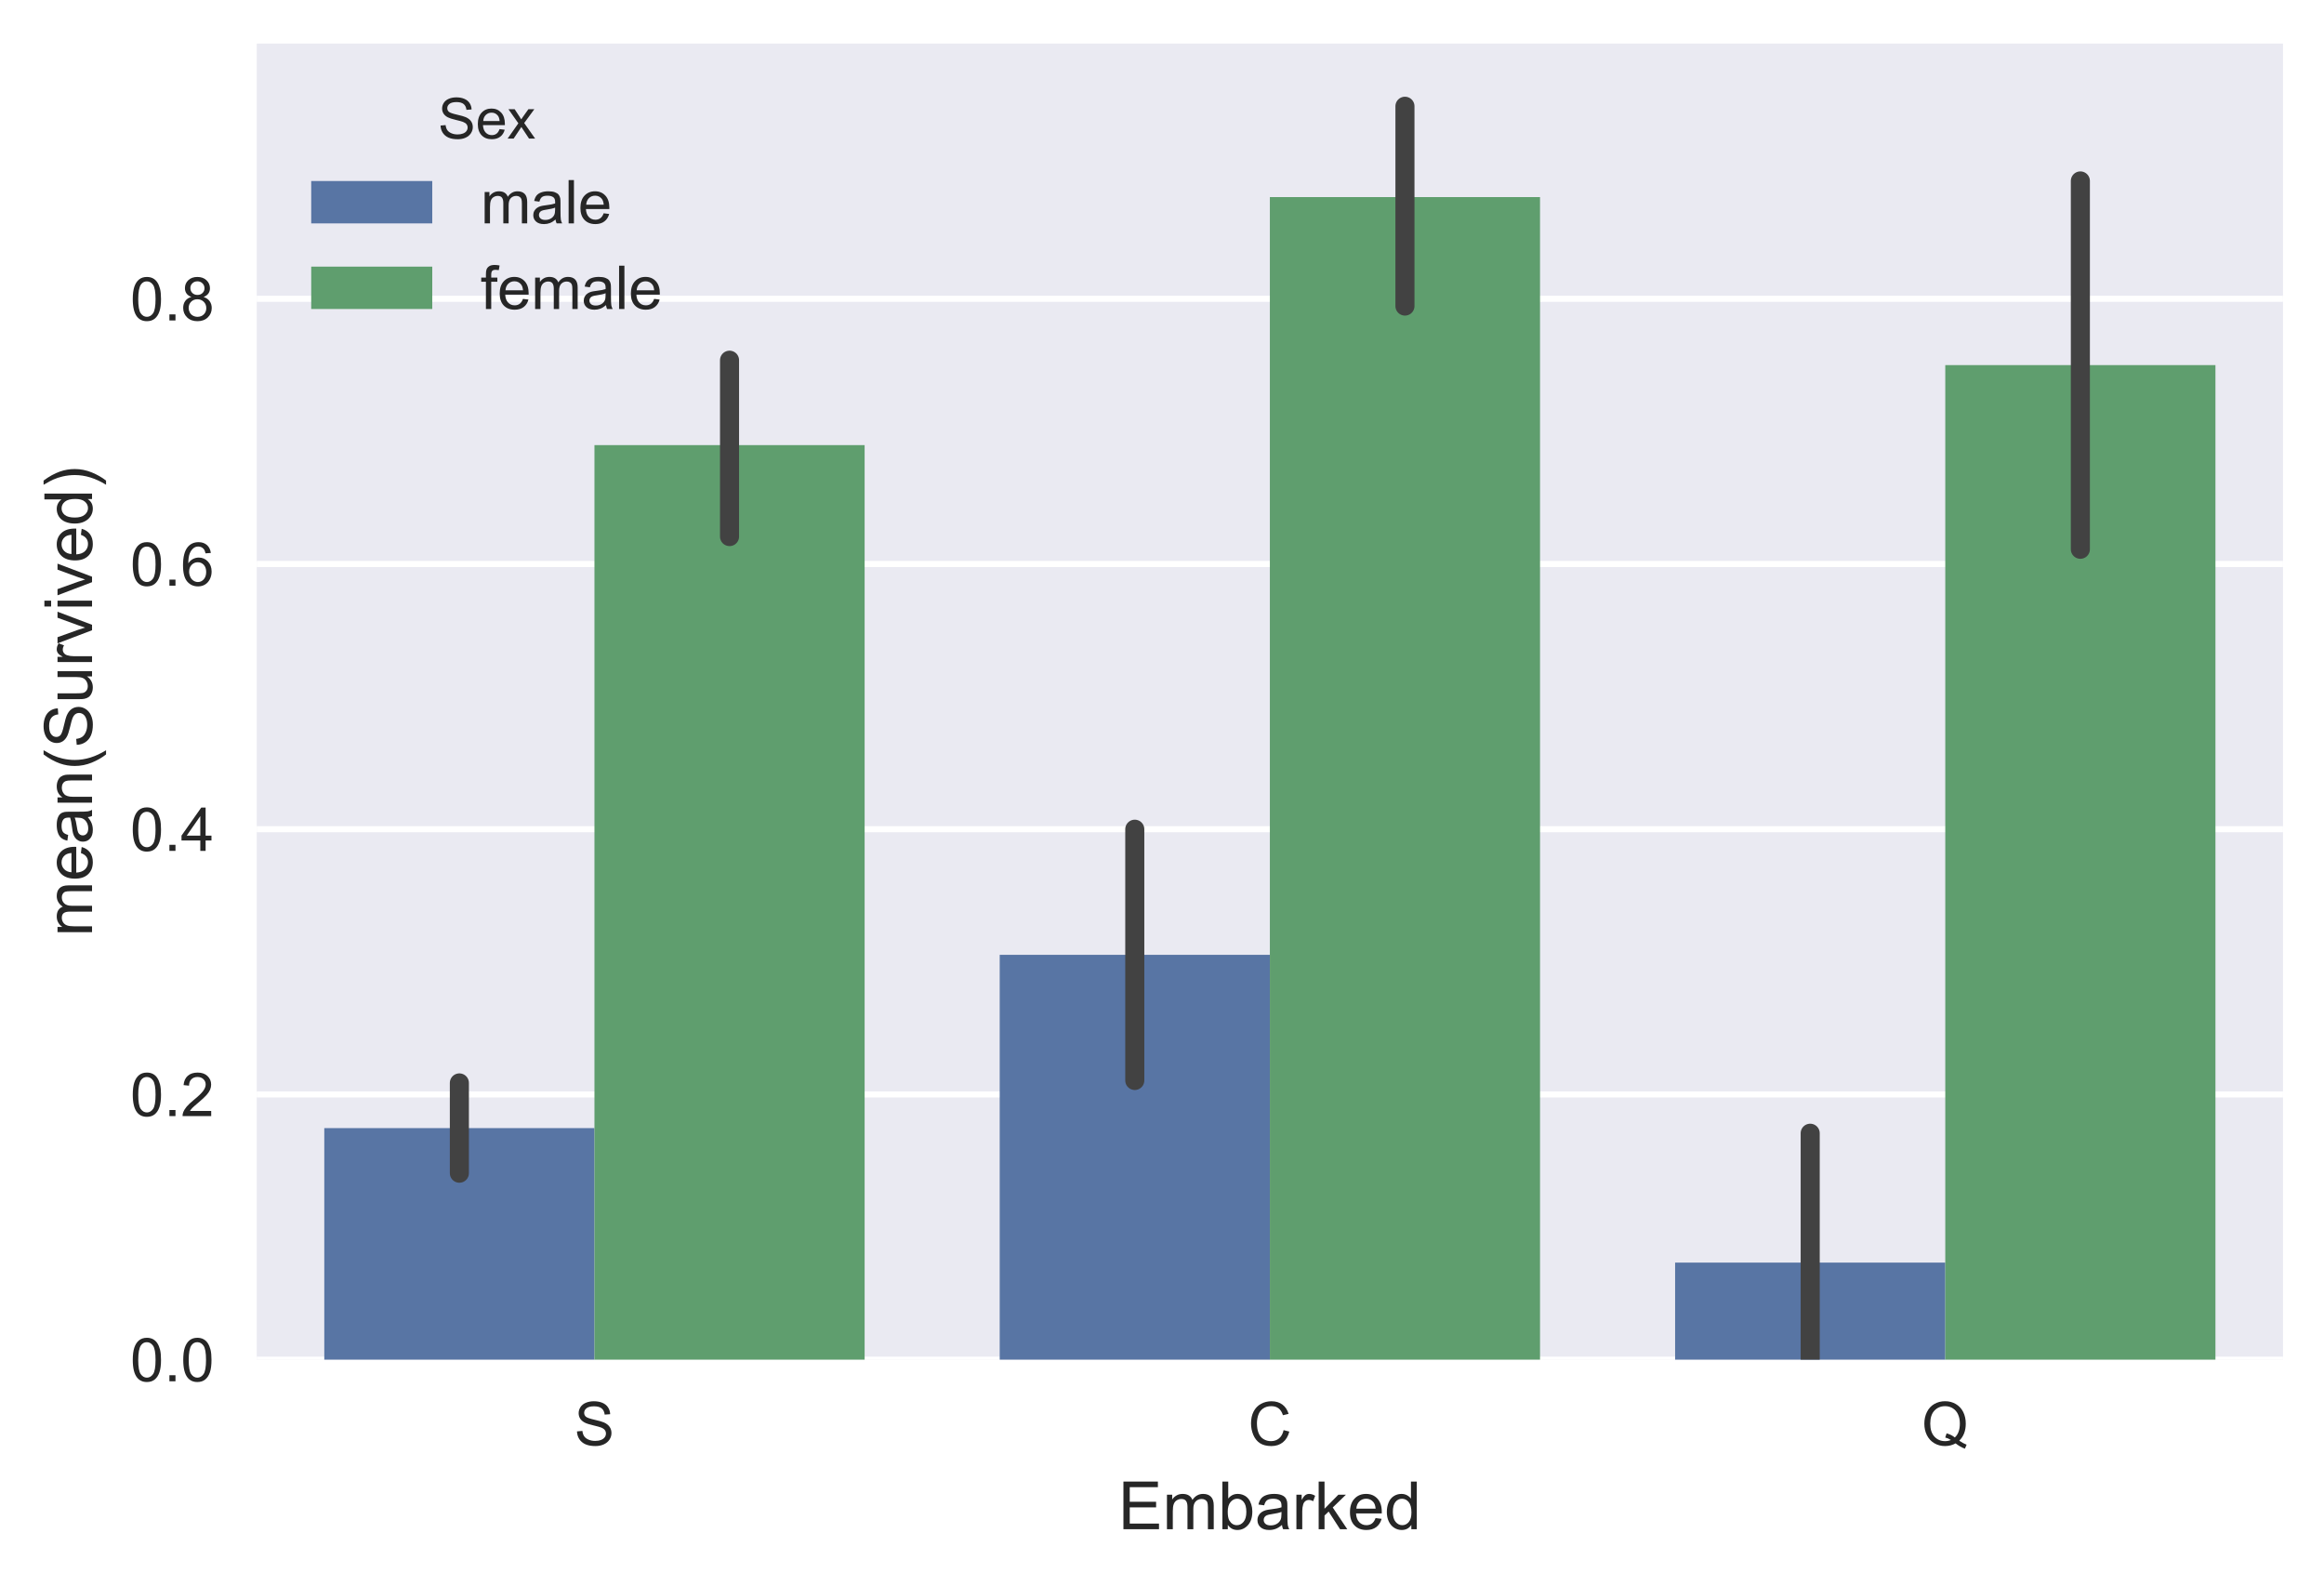
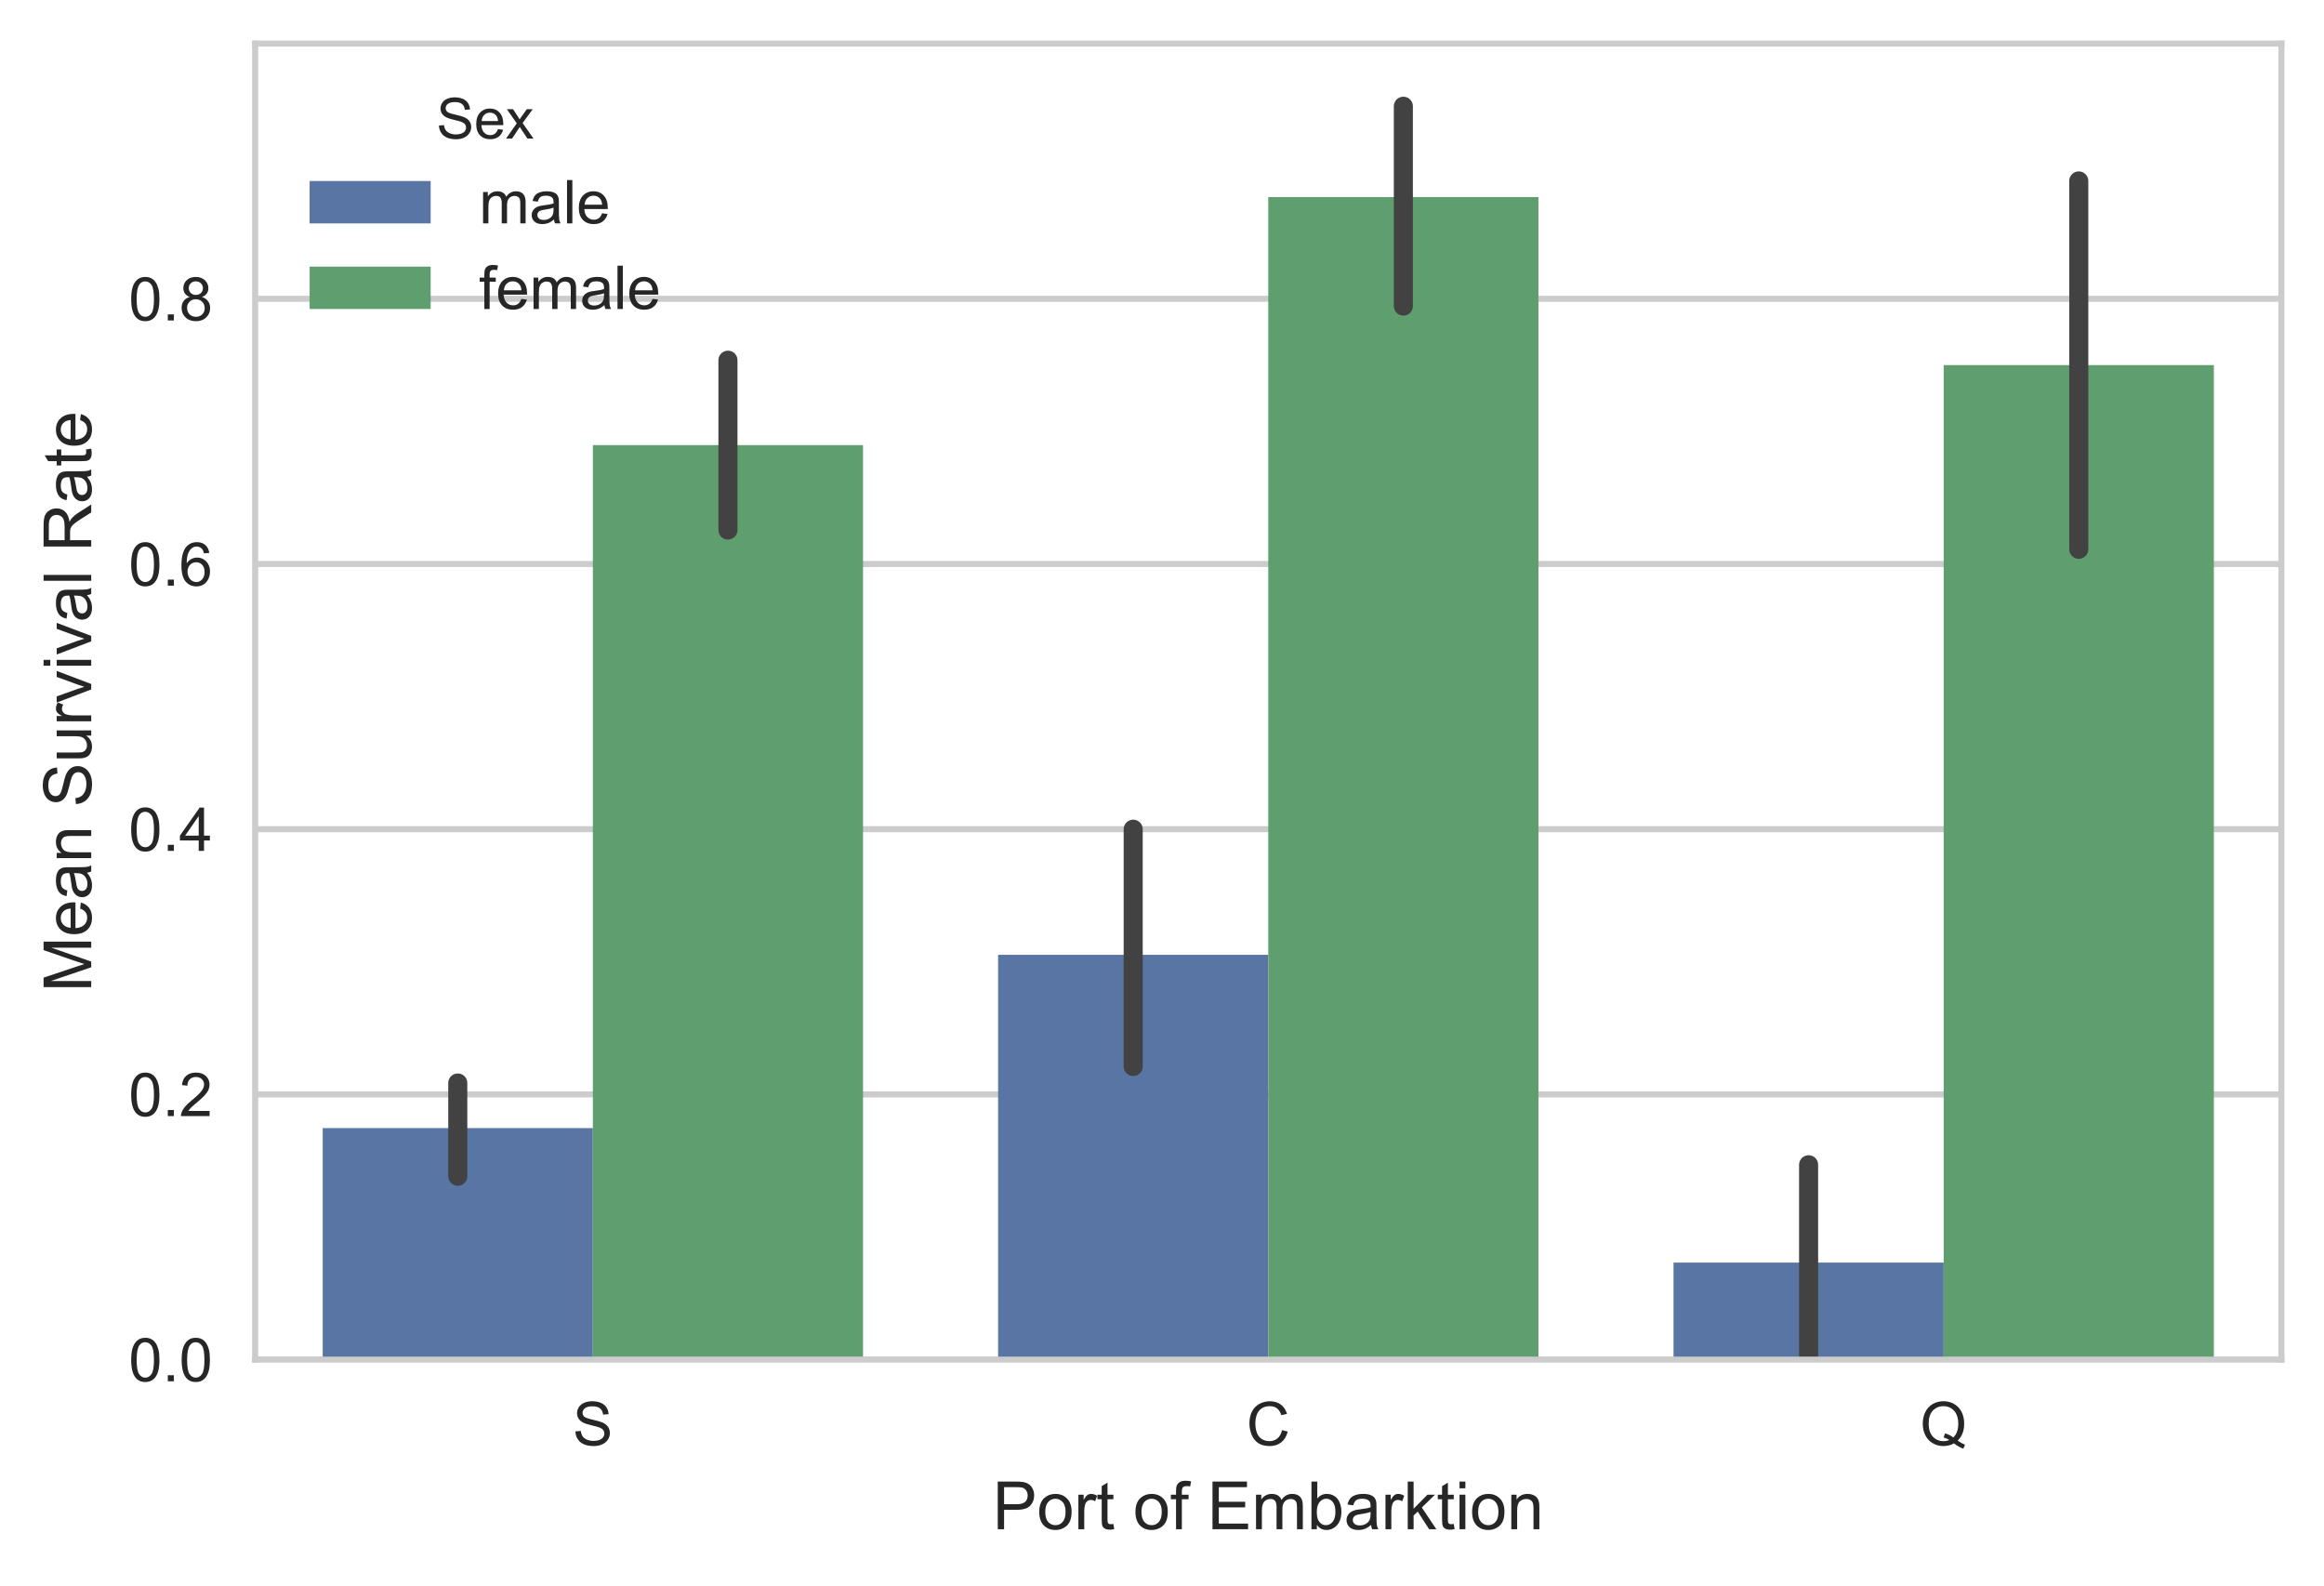
<svg xmlns="http://www.w3.org/2000/svg" xmlns:xlink="http://www.w3.org/1999/xlink" height="262pt" version="1.1" viewBox="0 0 384 262" width="384pt">
  <defs>
    <style type="text/css">
*{stroke-linecap:butt;stroke-linejoin:round;}
  </style>
  </defs>
  <g id="figure_1">
    <g id="patch_1">
-       <path d="M 0 262.045  L 384.423 262.045  L 384.423 0  L 0 0  z " style="fill:#ffffff;" />
+       <path d="M 0 262.045  L 384.16 262.045  L 384.16 0  L 0 0  z " style="fill:#ffffff;" />
    </g>
    <g id="axes_1">
      <g id="patch_2">
-         <path d="M 42.423 224.64  L 377.223 224.64  L 377.223 7.2  L 42.423 7.2  z " style="fill:#eaeaf2;" />
+         <path d="M 42.16 224.64  L 376.96 224.64  L 376.96 7.2  L 42.16 7.2  z " style="fill:#ffffff;" />
      </g>
      <g id="matplotlib.axis_1">
        <g id="xtick_1">
          <g id="line2d_1" />
          <g id="text_1">
            <defs>
              <path d="M 4.5 23  L 13.422 23.781  Q 14.062 18.406 16.375 14.969  Q 18.703 11.531 23.578 9.406  Q 28.469 7.281 34.578 7.281  Q 39.984 7.281 44.141 8.891  Q 48.297 10.5 50.312 13.297  Q 52.344 16.109 52.344 19.438  Q 52.344 22.797 50.391 25.312  Q 48.438 27.828 43.953 29.547  Q 41.062 30.672 31.203 33.031  Q 21.344 35.406 17.391 37.5  Q 12.25 40.188 9.734 44.156  Q 7.234 48.141 7.234 53.078  Q 7.234 58.5 10.297 63.203  Q 13.375 67.922 19.281 70.359  Q 25.203 72.797 32.422 72.797  Q 40.375 72.797 46.453 70.234  Q 52.547 67.672 55.812 62.688  Q 59.078 57.719 59.328 51.422  L 50.25 50.734  Q 49.516 57.516 45.281 60.984  Q 41.062 64.453 32.812 64.453  Q 24.219 64.453 20.281 61.297  Q 16.359 58.156 16.359 53.719  Q 16.359 49.859 19.141 47.359  Q 21.875 44.875 33.422 42.266  Q 44.969 39.656 49.266 37.703  Q 55.516 34.812 58.484 30.391  Q 61.469 25.984 61.469 20.219  Q 61.469 14.5 58.203 9.438  Q 54.938 4.391 48.797 1.578  Q 42.672 -1.219 35.016 -1.219  Q 25.297 -1.219 18.719 1.609  Q 12.156 4.438 8.422 10.125  Q 4.688 15.828 4.5 23  z " id="ArialMT-53" />
            </defs>
-             <g style="fill:#262626;" transform="translate(94.88766 238.7978)scale(0.1 -0.1)">
+             <g style="fill:#262626;" transform="translate(94.62469 238.7978)scale(0.1 -0.1)">
              <use xlink:href="#ArialMT-53" />
            </g>
          </g>
        </g>
        <g id="xtick_2">
          <g id="line2d_2" />
          <g id="text_2">
            <defs>
              <path d="M 58.797 25.094  L 68.266 22.703  Q 65.281 11.031 57.547 4.906  Q 49.812 -1.219 38.625 -1.219  Q 27.047 -1.219 19.797 3.484  Q 12.547 8.203 8.766 17.141  Q 4.984 26.078 4.984 36.328  Q 4.984 47.516 9.25 55.828  Q 13.531 64.156 21.406 68.469  Q 29.297 72.797 38.766 72.797  Q 49.516 72.797 56.828 67.328  Q 64.156 61.859 67.047 51.953  L 57.719 49.75  Q 55.219 57.562 50.484 61.125  Q 45.75 64.703 38.578 64.703  Q 30.328 64.703 24.781 60.734  Q 19.234 56.781 16.984 50.109  Q 14.75 43.453 14.75 36.375  Q 14.75 27.25 17.406 20.438  Q 20.062 13.625 25.672 10.25  Q 31.297 6.891 37.844 6.891  Q 45.797 6.891 51.312 11.469  Q 56.844 16.062 58.797 25.094  z " id="ArialMT-43" />
            </defs>
-             <g style="fill:#262626;" transform="translate(206.2119 238.7978)scale(0.1 -0.1)">
+             <g style="fill:#262626;" transform="translate(205.9489 238.7978)scale(0.1 -0.1)">
              <use xlink:href="#ArialMT-43" />
            </g>
          </g>
        </g>
        <g id="xtick_3">
          <g id="line2d_3" />
          <g id="text_3">
            <defs>
              <path d="M 61.969 7.672  Q 68.562 3.125 74.125 1.031  L 71.344 -5.562  Q 63.625 -2.781 55.953 3.219  Q 48 -1.219 38.375 -1.219  Q 28.656 -1.219 20.75 3.469  Q 12.844 8.156 8.562 16.641  Q 4.297 25.141 4.297 35.797  Q 4.297 46.391 8.594 55.078  Q 12.891 63.766 20.828 68.312  Q 28.766 72.859 38.578 72.859  Q 48.484 72.859 56.438 68.141  Q 64.406 63.422 68.578 54.953  Q 72.75 46.484 72.75 35.844  Q 72.75 27 70.062 19.938  Q 67.391 12.891 61.969 7.672  z M 41.109 19.781  Q 49.312 17.484 54.641 12.938  Q 62.984 20.562 62.984 35.844  Q 62.984 44.531 60.031 51.016  Q 57.078 57.516 51.391 61.109  Q 45.703 64.703 38.625 64.703  Q 28.031 64.703 21.047 57.453  Q 14.062 50.203 14.062 35.797  Q 14.062 21.828 20.969 14.359  Q 27.875 6.891 38.625 6.891  Q 43.703 6.891 48.188 8.797  Q 43.75 11.672 38.812 12.891  z " id="ArialMT-51" />
            </defs>
-             <g style="fill:#262626;" transform="translate(317.5337 238.7978)scale(0.1 -0.1)">
+             <g style="fill:#262626;" transform="translate(317.2708 238.7978)scale(0.1 -0.1)">
              <use xlink:href="#ArialMT-51" />
            </g>
          </g>
        </g>
        <g id="text_4">
          <defs>
+             <path d="M 7.719 0  L 7.719 71.578  L 34.719 71.578  Q 41.844 71.578 45.609 70.906  Q 50.875 70.016 54.438 67.547  Q 58.016 65.094 60.188 60.641  Q 62.359 56.203 62.359 50.875  Q 62.359 41.75 56.547 35.422  Q 50.734 29.109 35.547 29.109  L 17.188 29.109  L 17.188 0  z M 17.188 37.547  L 35.688 37.547  Q 44.875 37.547 48.734 40.969  Q 52.594 44.391 52.594 50.594  Q 52.594 55.078 50.312 58.266  Q 48.047 61.469 44.344 62.5  Q 41.938 63.141 35.5 63.141  L 17.188 63.141  z " id="ArialMT-50" />
+             <path d="M 3.328 25.922  Q 3.328 40.328 11.328 47.266  Q 18.016 53.031 27.641 53.031  Q 38.328 53.031 45.109 46.016  Q 51.906 39.016 51.906 26.656  Q 51.906 16.656 48.906 10.906  Q 45.906 5.172 40.156 2  Q 34.422 -1.172 27.641 -1.172  Q 16.75 -1.172 10.031 5.812  Q 3.328 12.797 3.328 25.922  z M 12.359 25.922  Q 12.359 15.969 16.703 11.016  Q 21.047 6.062 27.641 6.062  Q 34.188 6.062 38.531 11.031  Q 42.875 16.016 42.875 26.219  Q 42.875 35.844 38.5 40.797  Q 34.125 45.75 27.641 45.75  Q 21.047 45.75 16.703 40.812  Q 12.359 35.891 12.359 25.922  z " id="ArialMT-6f" />
+             <path d="M 6.5 0  L 6.5 51.859  L 14.406 51.859  L 14.406 44  Q 17.438 49.516 20 51.266  Q 22.562 53.031 25.641 53.031  Q 30.078 53.031 34.672 50.203  L 31.641 42.047  Q 28.422 43.953 25.203 43.953  Q 22.312 43.953 20.016 42.219  Q 17.719 40.484 16.75 37.406  Q 15.281 32.719 15.281 27.156  L 15.281 0  z " id="ArialMT-72" />
+             <path d="M 25.781 7.859  L 27.047 0.094  Q 23.344 -0.688 20.406 -0.688  Q 15.625 -0.688 12.984 0.828  Q 10.359 2.344 9.281 4.812  Q 8.203 7.281 8.203 15.188  L 8.203 45.016  L 1.766 45.016  L 1.766 51.859  L 8.203 51.859  L 8.203 64.703  L 16.938 69.969  L 16.938 51.859  L 25.781 51.859  L 25.781 45.016  L 16.938 45.016  L 16.938 14.703  Q 16.938 10.938 17.406 9.859  Q 17.875 8.797 18.922 8.156  Q 19.969 7.516 21.922 7.516  Q 23.391 7.516 25.781 7.859  z " id="ArialMT-74" />
+             <path id="ArialMT-20" />
+             <path d="M 8.688 0  L 8.688 45.016  L 0.922 45.016  L 0.922 51.859  L 8.688 51.859  L 8.688 57.375  Q 8.688 62.594 9.625 65.141  Q 10.891 68.562 14.078 70.672  Q 17.281 72.797 23.047 72.797  Q 26.766 72.797 31.25 71.922  L 29.938 64.266  Q 27.203 64.75 24.75 64.75  Q 20.75 64.75 19.094 63.031  Q 17.438 61.328 17.438 56.641  L 17.438 51.859  L 27.547 51.859  L 27.547 45.016  L 17.438 45.016  L 17.438 0  z " id="ArialMT-66" />
            <path d="M 7.906 0  L 7.906 71.578  L 59.672 71.578  L 59.672 63.141  L 17.391 63.141  L 17.391 41.219  L 56.984 41.219  L 56.984 32.812  L 17.391 32.812  L 17.391 8.453  L 61.328 8.453  L 61.328 0  z " id="ArialMT-45" />
            <path d="M 6.594 0  L 6.594 51.859  L 14.453 51.859  L 14.453 44.578  Q 16.891 48.391 20.938 50.703  Q 25 53.031 30.172 53.031  Q 35.938 53.031 39.625 50.641  Q 43.312 48.25 44.828 43.953  Q 50.984 53.031 60.844 53.031  Q 68.562 53.031 72.703 48.75  Q 76.859 44.484 76.859 35.594  L 76.859 0  L 68.109 0  L 68.109 32.672  Q 68.109 37.938 67.25 40.25  Q 66.406 42.578 64.156 43.984  Q 61.922 45.406 58.891 45.406  Q 53.422 45.406 49.797 41.766  Q 46.188 38.141 46.188 30.125  L 46.188 0  L 37.406 0  L 37.406 33.688  Q 37.406 39.547 35.25 42.469  Q 33.109 45.406 28.219 45.406  Q 24.516 45.406 21.359 43.453  Q 18.219 41.5 16.797 37.734  Q 15.375 33.984 15.375 26.906  L 15.375 0  z " id="ArialMT-6d" />
            <path d="M 14.703 0  L 6.547 0  L 6.547 71.578  L 15.328 71.578  L 15.328 46.047  Q 20.906 53.031 29.547 53.031  Q 34.328 53.031 38.594 51.094  Q 42.875 49.172 45.625 45.672  Q 48.391 42.188 49.953 37.25  Q 51.516 32.328 51.516 26.703  Q 51.516 13.375 44.922 6.094  Q 38.328 -1.172 29.109 -1.172  Q 19.922 -1.172 14.703 6.5  z M 14.594 26.312  Q 14.594 17 17.141 12.844  Q 21.297 6.062 28.375 6.062  Q 34.125 6.062 38.328 11.062  Q 42.531 16.062 42.531 25.984  Q 42.531 36.141 38.5 40.969  Q 34.469 45.797 28.766 45.797  Q 23 45.797 18.797 40.797  Q 14.594 35.797 14.594 26.312  z " id="ArialMT-62" />
            <path d="M 40.438 6.391  Q 35.547 2.25 31.031 0.531  Q 26.516 -1.172 21.344 -1.172  Q 12.797 -1.172 8.203 3  Q 3.609 7.172 3.609 13.672  Q 3.609 17.484 5.344 20.625  Q 7.078 23.781 9.891 25.688  Q 12.703 27.594 16.219 28.562  Q 18.797 29.25 24.031 29.891  Q 34.672 31.156 39.703 32.906  Q 39.75 34.719 39.75 35.203  Q 39.75 40.578 37.25 42.781  Q 33.891 45.75 27.25 45.75  Q 21.047 45.75 18.094 43.578  Q 15.141 41.406 13.719 35.891  L 5.125 37.062  Q 6.297 42.578 8.984 45.969  Q 11.672 49.359 16.75 51.188  Q 21.828 53.031 28.516 53.031  Q 35.156 53.031 39.297 51.469  Q 43.453 49.906 45.406 47.531  Q 47.359 45.172 48.141 41.547  Q 48.578 39.312 48.578 33.453  L 48.578 21.734  Q 48.578 9.469 49.141 6.219  Q 49.703 2.984 51.375 0  L 42.188 0  Q 40.828 2.734 40.438 6.391  z M 39.703 26.031  Q 34.906 24.078 25.344 22.703  Q 19.922 21.922 17.672 20.938  Q 15.438 19.969 14.203 18.094  Q 12.984 16.219 12.984 13.922  Q 12.984 10.406 15.641 8.062  Q 18.312 5.719 23.438 5.719  Q 28.516 5.719 32.469 7.938  Q 36.422 10.156 38.281 14.016  Q 39.703 17 39.703 22.797  z " id="ArialMT-61" />
-             <path d="M 6.5 0  L 6.5 51.859  L 14.406 51.859  L 14.406 44  Q 17.438 49.516 20 51.266  Q 22.562 53.031 25.641 53.031  Q 30.078 53.031 34.672 50.203  L 31.641 42.047  Q 28.422 43.953 25.203 43.953  Q 22.312 43.953 20.016 42.219  Q 17.719 40.484 16.75 37.406  Q 15.281 32.719 15.281 27.156  L 15.281 0  z " id="ArialMT-72" />
            <path d="M 6.641 0  L 6.641 71.578  L 15.438 71.578  L 15.438 30.766  L 36.234 51.859  L 47.609 51.859  L 27.781 32.625  L 49.609 0  L 38.766 0  L 21.625 26.516  L 15.438 20.562  L 15.438 0  z " id="ArialMT-6b" />
-             <path d="M 42.094 16.703  L 51.172 15.578  Q 49.031 7.625 43.219 3.219  Q 37.406 -1.172 28.375 -1.172  Q 17 -1.172 10.328 5.828  Q 3.656 12.844 3.656 25.484  Q 3.656 38.578 10.391 45.797  Q 17.141 53.031 27.875 53.031  Q 38.281 53.031 44.875 45.953  Q 51.469 38.875 51.469 26.031  Q 51.469 25.25 51.422 23.688  L 12.75 23.688  Q 13.234 15.141 17.578 10.594  Q 21.922 6.062 28.422 6.062  Q 33.25 6.062 36.672 8.594  Q 40.094 11.141 42.094 16.703  z M 13.234 30.906  L 42.188 30.906  Q 41.609 37.453 38.875 40.719  Q 34.672 45.797 27.984 45.797  Q 21.922 45.797 17.797 41.75  Q 13.672 37.703 13.234 30.906  z " id="ArialMT-65" />
-             <path d="M 40.234 0  L 40.234 6.547  Q 35.297 -1.172 25.734 -1.172  Q 19.531 -1.172 14.328 2.25  Q 9.125 5.672 6.266 11.797  Q 3.422 17.922 3.422 25.875  Q 3.422 33.641 6 39.969  Q 8.594 46.297 13.766 49.656  Q 18.953 53.031 25.344 53.031  Q 30.031 53.031 33.688 51.047  Q 37.359 49.078 39.656 45.906  L 39.656 71.578  L 48.391 71.578  L 48.391 0  z M 12.453 25.875  Q 12.453 15.922 16.641 10.984  Q 20.844 6.062 26.562 6.062  Q 32.328 6.062 36.344 10.766  Q 40.375 15.484 40.375 25.141  Q 40.375 35.797 36.266 40.766  Q 32.172 45.75 26.172 45.75  Q 20.312 45.75 16.375 40.969  Q 12.453 36.188 12.453 25.875  z " id="ArialMT-64" />
+             <path d="M 6.641 61.469  L 6.641 71.578  L 15.438 71.578  L 15.438 61.469  z M 6.641 0  L 6.641 51.859  L 15.438 51.859  L 15.438 0  z " id="ArialMT-69" />
+             <path d="M 6.594 0  L 6.594 51.859  L 14.5 51.859  L 14.5 44.484  Q 20.219 53.031 31 53.031  Q 35.688 53.031 39.625 51.344  Q 43.562 49.656 45.516 46.922  Q 47.469 44.188 48.25 40.438  Q 48.734 37.984 48.734 31.891  L 48.734 0  L 39.938 0  L 39.938 31.547  Q 39.938 36.922 38.906 39.578  Q 37.891 42.234 35.281 43.812  Q 32.672 45.406 29.156 45.406  Q 23.531 45.406 19.453 41.844  Q 15.375 38.281 15.375 28.328  L 15.375 0  z " id="ArialMT-6e" />
          </defs>
-           <g style="fill:#262626;" transform="translate(184.7574 252.6589)scale(0.11 -0.11)">
-             <use xlink:href="#ArialMT-45" />
-             <use x="66.699" xlink:href="#ArialMT-6d" />
-             <use x="150" xlink:href="#ArialMT-62" />
-             <use x="205.615" xlink:href="#ArialMT-61" />
-             <use x="261.23" xlink:href="#ArialMT-72" />
-             <use x="294.531" xlink:href="#ArialMT-6b" />
-             <use x="344.531" xlink:href="#ArialMT-65" />
-             <use x="400.146" xlink:href="#ArialMT-64" />
+           <g style="fill:#262626;" transform="translate(164.0155 252.6589)scale(0.11 -0.11)">
+             <use xlink:href="#ArialMT-50" />
+             <use x="66.699" xlink:href="#ArialMT-6f" />
+             <use x="122.314" xlink:href="#ArialMT-72" />
+             <use x="155.615" xlink:href="#ArialMT-74" />
+             <use x="183.398" xlink:href="#ArialMT-20" />
+             <use x="211.182" xlink:href="#ArialMT-6f" />
+             <use x="266.797" xlink:href="#ArialMT-66" />
+             <use x="294.58" xlink:href="#ArialMT-20" />
+             <use x="322.363" xlink:href="#ArialMT-45" />
+             <use x="389.062" xlink:href="#ArialMT-6d" />
+             <use x="472.363" xlink:href="#ArialMT-62" />
+             <use x="527.979" xlink:href="#ArialMT-61" />
+             <use x="583.594" xlink:href="#ArialMT-72" />
+             <use x="616.895" xlink:href="#ArialMT-6b" />
+             <use x="666.895" xlink:href="#ArialMT-74" />
+             <use x="694.678" xlink:href="#ArialMT-69" />
+             <use x="716.895" xlink:href="#ArialMT-6f" />
+             <use x="772.51" xlink:href="#ArialMT-6e" />
          </g>
        </g>
      </g>
      <g id="matplotlib.axis_2">
        <g id="ytick_1">
          <g id="line2d_4">
-             <path clip-path="url(#pa36e18d44f)" d="M 42.423 224.64  L 377.223 224.64  " style="fill:none;stroke:#ffffff;stroke-linecap:round;" />
+             <path clip-path="url(#p0083fce0df)" d="M 42.16 224.64  L 376.96 224.64  " style="fill:none;stroke:#cccccc;stroke-linecap:round;" />
          </g>
          <g id="line2d_5" />
          <g id="text_5">
            <defs>
              <path d="M 4.156 35.297  Q 4.156 48 6.766 55.734  Q 9.375 63.484 14.516 67.672  Q 19.672 71.875 27.484 71.875  Q 33.25 71.875 37.594 69.547  Q 41.938 67.234 44.766 62.859  Q 47.609 58.5 49.219 52.219  Q 50.828 45.953 50.828 35.297  Q 50.828 22.703 48.234 14.969  Q 45.656 7.234 40.5 3  Q 35.359 -1.219 27.484 -1.219  Q 17.141 -1.219 11.234 6.203  Q 4.156 15.141 4.156 35.297  z M 13.188 35.297  Q 13.188 17.672 17.312 11.828  Q 21.438 6 27.484 6  Q 33.547 6 37.672 11.859  Q 41.797 17.719 41.797 35.297  Q 41.797 52.984 37.672 58.781  Q 33.547 64.594 27.391 64.594  Q 21.344 64.594 17.719 59.469  Q 13.188 52.938 13.188 35.297  z " id="ArialMT-30" />
              <path d="M 9.078 0  L 9.078 10.016  L 19.094 10.016  L 19.094 0  z " id="ArialMT-2e" />
            </defs>
-             <g style="fill:#262626;" transform="translate(21.52281 228.2189)scale(0.1 -0.1)">
+             <g style="fill:#262626;" transform="translate(21.25984 228.2189)scale(0.1 -0.1)">
              <use xlink:href="#ArialMT-30" />
              <use x="55.615" xlink:href="#ArialMT-2e" />
              <use x="83.398" xlink:href="#ArialMT-30" />
            </g>
          </g>
        </g>
        <g id="ytick_2">
          <g id="line2d_6">
-             <path clip-path="url(#pa36e18d44f)" d="M 42.423 180.822  L 377.223 180.822  " style="fill:none;stroke:#ffffff;stroke-linecap:round;" />
+             <path clip-path="url(#p0083fce0df)" d="M 42.16 180.822  L 376.96 180.822  " style="fill:none;stroke:#cccccc;stroke-linecap:round;" />
          </g>
          <g id="line2d_7" />
          <g id="text_6">
            <defs>
              <path d="M 50.344 8.453  L 50.344 0  L 3.031 0  Q 2.938 3.172 4.047 6.109  Q 5.859 10.938 9.828 15.625  Q 13.812 20.312 21.344 26.469  Q 33.016 36.031 37.109 41.625  Q 41.219 47.219 41.219 52.203  Q 41.219 57.422 37.469 61  Q 33.734 64.594 27.734 64.594  Q 21.391 64.594 17.578 60.781  Q 13.766 56.984 13.719 50.25  L 4.688 51.172  Q 5.609 61.281 11.656 66.578  Q 17.719 71.875 27.938 71.875  Q 38.234 71.875 44.234 66.156  Q 50.25 60.453 50.25 52  Q 50.25 47.703 48.484 43.547  Q 46.734 39.406 42.656 34.812  Q 38.578 30.219 29.109 22.219  Q 21.188 15.578 18.938 13.203  Q 16.703 10.844 15.234 8.453  z " id="ArialMT-32" />
            </defs>
-             <g style="fill:#262626;" transform="translate(21.52281 184.4008)scale(0.1 -0.1)">
+             <g style="fill:#262626;" transform="translate(21.25984 184.4008)scale(0.1 -0.1)">
              <use xlink:href="#ArialMT-30" />
              <use x="55.615" xlink:href="#ArialMT-2e" />
              <use x="83.398" xlink:href="#ArialMT-32" />
            </g>
          </g>
        </g>
        <g id="ytick_3">
          <g id="line2d_8">
-             <path clip-path="url(#pa36e18d44f)" d="M 42.423 137.004  L 377.223 137.004  " style="fill:none;stroke:#ffffff;stroke-linecap:round;" />
+             <path clip-path="url(#p0083fce0df)" d="M 42.16 137.004  L 376.96 137.004  " style="fill:none;stroke:#cccccc;stroke-linecap:round;" />
          </g>
          <g id="line2d_9" />
          <g id="text_7">
            <defs>
              <path d="M 32.328 0  L 32.328 17.141  L 1.266 17.141  L 1.266 25.203  L 33.938 71.578  L 41.109 71.578  L 41.109 25.203  L 50.781 25.203  L 50.781 17.141  L 41.109 17.141  L 41.109 0  z M 32.328 25.203  L 32.328 57.469  L 9.906 25.203  z " id="ArialMT-34" />
            </defs>
-             <g style="fill:#262626;" transform="translate(21.52281 140.5826)scale(0.1 -0.1)">
+             <g style="fill:#262626;" transform="translate(21.25984 140.5826)scale(0.1 -0.1)">
              <use xlink:href="#ArialMT-30" />
              <use x="55.615" xlink:href="#ArialMT-2e" />
              <use x="83.398" xlink:href="#ArialMT-34" />
            </g>
          </g>
        </g>
        <g id="ytick_4">
          <g id="line2d_10">
-             <path clip-path="url(#pa36e18d44f)" d="M 42.423 93.186  L 377.223 93.186  " style="fill:none;stroke:#ffffff;stroke-linecap:round;" />
+             <path clip-path="url(#p0083fce0df)" d="M 42.16 93.186  L 376.96 93.186  " style="fill:none;stroke:#cccccc;stroke-linecap:round;" />
          </g>
          <g id="line2d_11" />
          <g id="text_8">
            <defs>
              <path d="M 49.75 54.047  L 41.016 53.375  Q 39.844 58.547 37.703 60.891  Q 34.125 64.656 28.906 64.656  Q 24.703 64.656 21.531 62.312  Q 17.391 59.281 14.984 53.469  Q 12.594 47.656 12.5 36.922  Q 15.672 41.75 20.266 44.094  Q 24.859 46.438 29.891 46.438  Q 38.672 46.438 44.844 39.969  Q 51.031 33.5 51.031 23.25  Q 51.031 16.5 48.125 10.719  Q 45.219 4.938 40.141 1.859  Q 35.062 -1.219 28.609 -1.219  Q 17.625 -1.219 10.688 6.859  Q 3.766 14.938 3.766 33.5  Q 3.766 54.25 11.422 63.672  Q 18.109 71.875 29.438 71.875  Q 37.891 71.875 43.281 67.141  Q 48.688 62.406 49.75 54.047  z M 13.875 23.188  Q 13.875 18.656 15.797 14.5  Q 17.719 10.359 21.188 8.172  Q 24.656 6 28.469 6  Q 34.031 6 38.031 10.484  Q 42.047 14.984 42.047 22.703  Q 42.047 30.125 38.078 34.391  Q 34.125 38.672 28.125 38.672  Q 22.172 38.672 18.016 34.391  Q 13.875 30.125 13.875 23.188  z " id="ArialMT-36" />
            </defs>
-             <g style="fill:#262626;" transform="translate(21.52281 96.7645)scale(0.1 -0.1)">
+             <g style="fill:#262626;" transform="translate(21.25984 96.7645)scale(0.1 -0.1)">
              <use xlink:href="#ArialMT-30" />
              <use x="55.615" xlink:href="#ArialMT-2e" />
              <use x="83.398" xlink:href="#ArialMT-36" />
            </g>
          </g>
        </g>
        <g id="ytick_5">
          <g id="line2d_12">
-             <path clip-path="url(#pa36e18d44f)" d="M 42.423 49.367  L 377.223 49.367  " style="fill:none;stroke:#ffffff;stroke-linecap:round;" />
+             <path clip-path="url(#p0083fce0df)" d="M 42.16 49.367  L 376.96 49.367  " style="fill:none;stroke:#cccccc;stroke-linecap:round;" />
          </g>
          <g id="line2d_13" />
          <g id="text_9">
            <defs>
              <path d="M 17.672 38.812  Q 12.203 40.828 9.562 44.531  Q 6.938 48.25 6.938 53.422  Q 6.938 61.234 12.547 66.547  Q 18.172 71.875 27.484 71.875  Q 36.859 71.875 42.578 66.422  Q 48.297 60.984 48.297 53.172  Q 48.297 48.188 45.672 44.5  Q 43.062 40.828 37.75 38.812  Q 44.344 36.672 47.781 31.875  Q 51.219 27.094 51.219 20.453  Q 51.219 11.281 44.719 5.031  Q 38.234 -1.219 27.641 -1.219  Q 17.047 -1.219 10.547 5.047  Q 4.047 11.328 4.047 20.703  Q 4.047 27.688 7.594 32.391  Q 11.141 37.109 17.672 38.812  z M 15.922 53.719  Q 15.922 48.641 19.188 45.406  Q 22.469 42.188 27.688 42.188  Q 32.766 42.188 36.016 45.375  Q 39.266 48.578 39.266 53.219  Q 39.266 58.062 35.906 61.359  Q 32.562 64.656 27.594 64.656  Q 22.562 64.656 19.234 61.422  Q 15.922 58.203 15.922 53.719  z M 13.094 20.656  Q 13.094 16.891 14.875 13.375  Q 16.656 9.859 20.172 7.922  Q 23.688 6 27.734 6  Q 34.031 6 38.125 10.047  Q 42.234 14.109 42.234 20.359  Q 42.234 26.703 38.016 30.859  Q 33.797 35.016 27.438 35.016  Q 21.234 35.016 17.156 30.906  Q 13.094 26.812 13.094 20.656  z " id="ArialMT-38" />
            </defs>
-             <g style="fill:#262626;" transform="translate(21.52281 52.94636)scale(0.1 -0.1)">
+             <g style="fill:#262626;" transform="translate(21.25984 52.94636)scale(0.1 -0.1)">
              <use xlink:href="#ArialMT-30" />
              <use x="55.615" xlink:href="#ArialMT-2e" />
              <use x="83.398" xlink:href="#ArialMT-38" />
            </g>
          </g>
        </g>
        <g id="text_10">
          <defs>
-             <path d="M 6.594 0  L 6.594 51.859  L 14.5 51.859  L 14.5 44.484  Q 20.219 53.031 31 53.031  Q 35.688 53.031 39.625 51.344  Q 43.562 49.656 45.516 46.922  Q 47.469 44.188 48.25 40.438  Q 48.734 37.984 48.734 31.891  L 48.734 0  L 39.938 0  L 39.938 31.547  Q 39.938 36.922 38.906 39.578  Q 37.891 42.234 35.281 43.812  Q 32.672 45.406 29.156 45.406  Q 23.531 45.406 19.453 41.844  Q 15.375 38.281 15.375 28.328  L 15.375 0  z " id="ArialMT-6e" />
-             <path d="M 23.391 -21.047  Q 16.109 -11.859 11.078 0.438  Q 6.062 12.75 6.062 25.922  Q 6.062 37.547 9.812 48.188  Q 14.203 60.547 23.391 72.797  L 29.688 72.797  Q 23.781 62.641 21.875 58.297  Q 18.891 51.562 17.188 44.234  Q 15.094 35.109 15.094 25.875  Q 15.094 2.391 29.688 -21.047  z " id="ArialMT-28" />
+             <path d="M 7.422 0  L 7.422 71.578  L 21.688 71.578  L 38.625 20.906  Q 40.969 13.812 42.047 10.297  Q 43.266 14.203 45.844 21.781  L 62.984 71.578  L 75.734 71.578  L 75.734 0  L 66.609 0  L 66.609 59.906  L 45.797 0  L 37.25 0  L 16.547 60.938  L 16.547 0  z " id="ArialMT-4d" />
+             <path d="M 42.094 16.703  L 51.172 15.578  Q 49.031 7.625 43.219 3.219  Q 37.406 -1.172 28.375 -1.172  Q 17 -1.172 10.328 5.828  Q 3.656 12.844 3.656 25.484  Q 3.656 38.578 10.391 45.797  Q 17.141 53.031 27.875 53.031  Q 38.281 53.031 44.875 45.953  Q 51.469 38.875 51.469 26.031  Q 51.469 25.25 51.422 23.688  L 12.75 23.688  Q 13.234 15.141 17.578 10.594  Q 21.922 6.062 28.422 6.062  Q 33.25 6.062 36.672 8.594  Q 40.094 11.141 42.094 16.703  z M 13.234 30.906  L 42.188 30.906  Q 41.609 37.453 38.875 40.719  Q 34.672 45.797 27.984 45.797  Q 21.922 45.797 17.797 41.75  Q 13.672 37.703 13.234 30.906  z " id="ArialMT-65" />
            <path d="M 40.578 0  L 40.578 7.625  Q 34.516 -1.172 24.125 -1.172  Q 19.531 -1.172 15.547 0.578  Q 11.578 2.344 9.641 5  Q 7.719 7.672 6.938 11.531  Q 6.391 14.109 6.391 19.734  L 6.391 51.859  L 15.188 51.859  L 15.188 23.094  Q 15.188 16.219 15.719 13.812  Q 16.547 10.359 19.234 8.375  Q 21.922 6.391 25.875 6.391  Q 29.828 6.391 33.297 8.422  Q 36.766 10.453 38.203 13.938  Q 39.656 17.438 39.656 24.078  L 39.656 51.859  L 48.438 51.859  L 48.438 0  z " id="ArialMT-75" />
            <path d="M 21 0  L 1.266 51.859  L 10.547 51.859  L 21.688 20.797  Q 23.484 15.766 25 10.359  Q 26.172 14.453 28.266 20.219  L 39.797 51.859  L 48.828 51.859  L 29.203 0  z " id="ArialMT-76" />
-             <path d="M 6.641 61.469  L 6.641 71.578  L 15.438 71.578  L 15.438 61.469  z M 6.641 0  L 6.641 51.859  L 15.438 51.859  L 15.438 0  z " id="ArialMT-69" />
-             <path d="M 12.359 -21.047  L 6.062 -21.047  Q 20.656 2.391 20.656 25.875  Q 20.656 35.062 18.562 44.094  Q 16.891 51.422 13.922 58.156  Q 12.016 62.547 6.062 72.797  L 12.359 72.797  Q 21.531 60.547 25.922 48.188  Q 29.688 37.547 29.688 25.922  Q 29.688 12.75 24.625 0.438  Q 19.578 -11.859 12.359 -21.047  z " id="ArialMT-29" />
+             <path d="M 6.391 0  L 6.391 71.578  L 15.188 71.578  L 15.188 0  z " id="ArialMT-6c" />
+             <path d="M 7.859 0  L 7.859 71.578  L 39.594 71.578  Q 49.172 71.578 54.141 69.641  Q 59.125 67.719 62.109 62.828  Q 65.094 57.953 65.094 52.047  Q 65.094 44.438 60.156 39.203  Q 55.219 33.984 44.922 32.562  Q 48.688 30.766 50.641 29  Q 54.781 25.203 58.5 19.484  L 70.953 0  L 59.031 0  L 49.562 14.891  Q 45.406 21.344 42.719 24.75  Q 40.047 28.172 37.922 29.531  Q 35.797 30.906 33.594 31.453  Q 31.984 31.781 28.328 31.781  L 17.328 31.781  L 17.328 0  z M 17.328 39.984  L 37.703 39.984  Q 44.188 39.984 47.844 41.328  Q 51.516 42.672 53.422 45.625  Q 55.328 48.578 55.328 52.047  Q 55.328 57.125 51.641 60.391  Q 47.953 63.672 39.984 63.672  L 17.328 63.672  z " id="ArialMT-52" />
          </defs>
-           <g style="fill:#262626;" transform="translate(15.20766 154.7371)rotate(-90)scale(0.11 -0.11)">
-             <use xlink:href="#ArialMT-6d" />
+           <g style="fill:#262626;" transform="translate(15.07359 163.9109)rotate(-90)scale(0.11 -0.11)">
+             <use xlink:href="#ArialMT-4d" />
            <use x="83.301" xlink:href="#ArialMT-65" />
            <use x="138.916" xlink:href="#ArialMT-61" />
            <use x="194.531" xlink:href="#ArialMT-6e" />
-             <use x="250.146" xlink:href="#ArialMT-28" />
-             <use x="283.447" xlink:href="#ArialMT-53" />
-             <use x="350.146" xlink:href="#ArialMT-75" />
-             <use x="405.762" xlink:href="#ArialMT-72" />
-             <use x="439.062" xlink:href="#ArialMT-76" />
-             <use x="489.062" xlink:href="#ArialMT-69" />
-             <use x="511.279" xlink:href="#ArialMT-76" />
-             <use x="561.279" xlink:href="#ArialMT-65" />
-             <use x="616.895" xlink:href="#ArialMT-64" />
-             <use x="672.51" xlink:href="#ArialMT-29" />
+             <use x="250.146" xlink:href="#ArialMT-20" />
+             <use x="277.93" xlink:href="#ArialMT-53" />
+             <use x="344.629" xlink:href="#ArialMT-75" />
+             <use x="400.244" xlink:href="#ArialMT-72" />
+             <use x="433.545" xlink:href="#ArialMT-76" />
+             <use x="483.545" xlink:href="#ArialMT-69" />
+             <use x="505.762" xlink:href="#ArialMT-76" />
+             <use x="555.762" xlink:href="#ArialMT-61" />
+             <use x="611.377" xlink:href="#ArialMT-6c" />
+             <use x="633.594" xlink:href="#ArialMT-20" />
+             <use x="661.377" xlink:href="#ArialMT-52" />
+             <use x="733.594" xlink:href="#ArialMT-61" />
+             <use x="789.209" xlink:href="#ArialMT-74" />
+             <use x="816.992" xlink:href="#ArialMT-65" />
          </g>
        </g>
      </g>
      <g id="patch_3">
-         <path clip-path="url(#pa36e18d44f)" d="M 53.583 224.64  L 98.223 224.64  L 98.223 186.386  L 53.583 186.386  z " style="fill:#5875a4;" />
+         <path clip-path="url(#p0083fce0df)" d="M 53.32 224.64  L 97.96 224.64  L 97.96 186.386  L 53.32 186.386  z " style="fill:#5875a4;" />
      </g>
      <g id="patch_4">
-         <path clip-path="url(#pa36e18d44f)" d="M 165.183 224.64  L 209.823 224.64  L 209.823 157.76  L 165.183 157.76  z " style="fill:#5875a4;" />
+         <path clip-path="url(#p0083fce0df)" d="M 164.92 224.64  L 209.56 224.64  L 209.56 157.76  L 164.92 157.76  z " style="fill:#5875a4;" />
      </g>
      <g id="patch_5">
-         <path clip-path="url(#pa36e18d44f)" d="M 276.783 224.64  L 321.423 224.64  L 321.423 208.609  L 276.783 208.609  z " style="fill:#5875a4;" />
+         <path clip-path="url(#p0083fce0df)" d="M 276.52 224.64  L 321.16 224.64  L 321.16 208.609  L 276.52 208.609  z " style="fill:#5875a4;" />
      </g>
      <g id="patch_6">
-         <path clip-path="url(#pa36e18d44f)" d="M 98.223 224.64  L 142.863 224.64  L 142.863 73.543  L 98.223 73.543  z " style="fill:#5f9e6e;" />
+         <path clip-path="url(#p0083fce0df)" d="M 97.96 224.64  L 142.6 224.64  L 142.6 73.543  L 97.96 73.543  z " style="fill:#5f9e6e;" />
      </g>
      <g id="patch_7">
-         <path clip-path="url(#pa36e18d44f)" d="M 209.823 224.64  L 254.463 224.64  L 254.463 32.56  L 209.823 32.56  z " style="fill:#5f9e6e;" />
+         <path clip-path="url(#p0083fce0df)" d="M 209.56 224.64  L 254.2 224.64  L 254.2 32.56  L 209.56 32.56  z " style="fill:#5f9e6e;" />
      </g>
      <g id="patch_8">
-         <path clip-path="url(#pa36e18d44f)" d="M 321.423 224.64  L 366.063 224.64  L 366.063 60.322  L 321.423 60.322  z " style="fill:#5f9e6e;" />
+         <path clip-path="url(#p0083fce0df)" d="M 321.16 224.64  L 365.8 224.64  L 365.8 60.322  L 321.16 60.322  z " style="fill:#5f9e6e;" />
      </g>
      <g id="line2d_14">
-         <path clip-path="url(#pa36e18d44f)" d="M 75.903 193.838  L 75.903 178.922  " style="fill:none;stroke:#424242;stroke-linecap:round;stroke-width:3.15;" />
+         <path clip-path="url(#p0083fce0df)" d="M 75.64 194.335  L 75.64 178.934  " style="fill:none;stroke:#424242;stroke-linecap:round;stroke-width:3.15;" />
      </g>
      <g id="line2d_15">
-         <path clip-path="url(#pa36e18d44f)" d="M 187.503 178.516  L 187.503 137.004  " style="fill:none;stroke:#424242;stroke-linecap:round;stroke-width:3.15;" />
+         <path clip-path="url(#p0083fce0df)" d="M 187.24 176.209  L 187.24 137.004  " style="fill:none;stroke:#424242;stroke-linecap:round;stroke-width:3.15;" />
      </g>
      <g id="line2d_16">
-         <path clip-path="url(#pa36e18d44f)" d="M 299.103 224.64  L 299.103 187.234  " style="fill:none;stroke:#424242;stroke-linecap:round;stroke-width:3.15;" />
+         <path clip-path="url(#p0083fce0df)" d="M 298.84 224.64  L 298.84 192.444  " style="fill:none;stroke:#424242;stroke-linecap:round;stroke-width:3.15;" />
      </g>
      <g id="line2d_17">
-         <path clip-path="url(#pa36e18d44f)" d="M 120.543 88.653  L 120.543 59.513  " style="fill:none;stroke:#424242;stroke-linecap:round;stroke-width:3.15;" />
+         <path clip-path="url(#p0083fce0df)" d="M 120.28 87.573  L 120.28 59.513  " style="fill:none;stroke:#424242;stroke-linecap:round;stroke-width:3.15;" />
      </g>
      <g id="line2d_18">
-         <path clip-path="url(#pa36e18d44f)" d="M 232.143 50.568  L 232.143 17.554  " style="fill:none;stroke:#424242;stroke-linecap:round;stroke-width:3.15;" />
+         <path clip-path="url(#p0083fce0df)" d="M 231.88 50.568  L 231.88 17.554  " style="fill:none;stroke:#424242;stroke-linecap:round;stroke-width:3.15;" />
      </g>
      <g id="line2d_19">
-         <path clip-path="url(#pa36e18d44f)" d="M 343.743 90.751  L 343.743 29.893  " style="fill:none;stroke:#424242;stroke-linecap:round;stroke-width:3.15;" />
+         <path clip-path="url(#p0083fce0df)" d="M 343.48 90.751  L 343.48 29.893  " style="fill:none;stroke:#424242;stroke-linecap:round;stroke-width:3.15;" />
      </g>
      <g id="patch_9">
-         <path d="M 42.423 224.64  L 42.423 7.2  " style="fill:none;" />
+         <path d="M 42.16 224.64  L 42.16 7.2  " style="fill:none;stroke:#cccccc;stroke-linecap:square;stroke-linejoin:miter;" />
      </g>
      <g id="patch_10">
-         <path d="M 377.223 224.64  L 377.223 7.2  " style="fill:none;" />
+         <path d="M 376.96 224.64  L 376.96 7.2  " style="fill:none;stroke:#cccccc;stroke-linecap:square;stroke-linejoin:miter;" />
      </g>
      <g id="patch_11">
-         <path d="M 42.423 224.64  L 377.223 224.64  " style="fill:none;" />
+         <path d="M 42.16 224.64  L 376.96 224.64  " style="fill:none;stroke:#cccccc;stroke-linecap:square;stroke-linejoin:miter;" />
      </g>
      <g id="patch_12">
-         <path d="M 42.423 7.2  L 377.223 7.2  " style="fill:none;" />
+         <path d="M 42.16 7.2  L 376.96 7.2  " style="fill:none;stroke:#cccccc;stroke-linecap:square;stroke-linejoin:miter;" />
      </g>
      <g id="legend_1">
        <g id="text_11">
          <defs>
            <path d="M 0.734 0  L 19.672 26.953  L 2.156 51.859  L 13.141 51.859  L 21.094 39.703  Q 23.344 36.234 24.703 33.891  Q 26.859 37.109 28.656 39.594  L 37.406 51.859  L 47.906 51.859  L 29.984 27.438  L 49.266 0  L 38.484 0  L 27.828 16.109  L 25 20.453  L 11.375 0  z " id="ArialMT-78" />
          </defs>
-           <g style="fill:#262626;" transform="translate(72.37345 22.89256)scale(0.0935 -0.0935)">
+           <g style="fill:#262626;" transform="translate(72.11048 22.89256)scale(0.0935 -0.0935)">
            <use xlink:href="#ArialMT-53" />
            <use x="66.699" xlink:href="#ArialMT-65" />
            <use x="122.314" xlink:href="#ArialMT-78" />
          </g>
        </g>
        <g id="patch_13">
-           <path d="M 51.423 36.909  L 71.423 36.909  L 71.423 29.909  L 51.423 29.909  z " style="fill:#5875a4;" />
+           <path d="M 51.16 36.909  L 71.16 36.909  L 71.16 29.909  L 51.16 29.909  z " style="fill:#5875a4;" />
        </g>
        <g id="text_12">
-           <defs>
-             <path d="M 6.391 0  L 6.391 71.578  L 15.188 71.578  L 15.188 0  z " id="ArialMT-6c" />
-           </defs>
-           <g style="fill:#262626;" transform="translate(79.42281 36.90868)scale(0.1 -0.1)">
+           <g style="fill:#262626;" transform="translate(79.15984 36.90868)scale(0.1 -0.1)">
            <use xlink:href="#ArialMT-6d" />
            <use x="83.301" xlink:href="#ArialMT-61" />
            <use x="138.916" xlink:href="#ArialMT-6c" />
            <use x="161.133" xlink:href="#ArialMT-65" />
          </g>
        </g>
        <g id="patch_14">
-           <path d="M 51.423 51.054  L 71.423 51.054  L 71.423 44.054  L 51.423 44.054  z " style="fill:#5f9e6e;" />
+           <path d="M 51.16 51.054  L 71.16 51.054  L 71.16 44.054  L 51.16 44.054  z " style="fill:#5f9e6e;" />
        </g>
        <g id="text_13">
-           <defs>
-             <path d="M 8.688 0  L 8.688 45.016  L 0.922 45.016  L 0.922 51.859  L 8.688 51.859  L 8.688 57.375  Q 8.688 62.594 9.625 65.141  Q 10.891 68.562 14.078 70.672  Q 17.281 72.797 23.047 72.797  Q 26.766 72.797 31.25 71.922  L 29.938 64.266  Q 27.203 64.75 24.75 64.75  Q 20.75 64.75 19.094 63.031  Q 17.438 61.328 17.438 56.641  L 17.438 51.859  L 27.547 51.859  L 27.547 45.016  L 17.438 45.016  L 17.438 0  z " id="ArialMT-66" />
-           </defs>
-           <g style="fill:#262626;" transform="translate(79.42281 51.05399)scale(0.1 -0.1)">
+           <g style="fill:#262626;" transform="translate(79.15984 51.05399)scale(0.1 -0.1)">
            <use xlink:href="#ArialMT-66" />
            <use x="27.783" xlink:href="#ArialMT-65" />
            <use x="83.398" xlink:href="#ArialMT-6d" />
            <use x="166.699" xlink:href="#ArialMT-61" />
            <use x="222.314" xlink:href="#ArialMT-6c" />
            <use x="244.531" xlink:href="#ArialMT-65" />
          </g>
        </g>
      </g>
    </g>
  </g>
  <defs>
-     <clipPath id="pa36e18d44f">
-       <rect height="217.44" width="334.8" x="42.423" y="7.2" />
+     <clipPath id="p0083fce0df">
+       <rect height="217.44" width="334.8" x="42.16" y="7.2" />
    </clipPath>
  </defs>
</svg>
